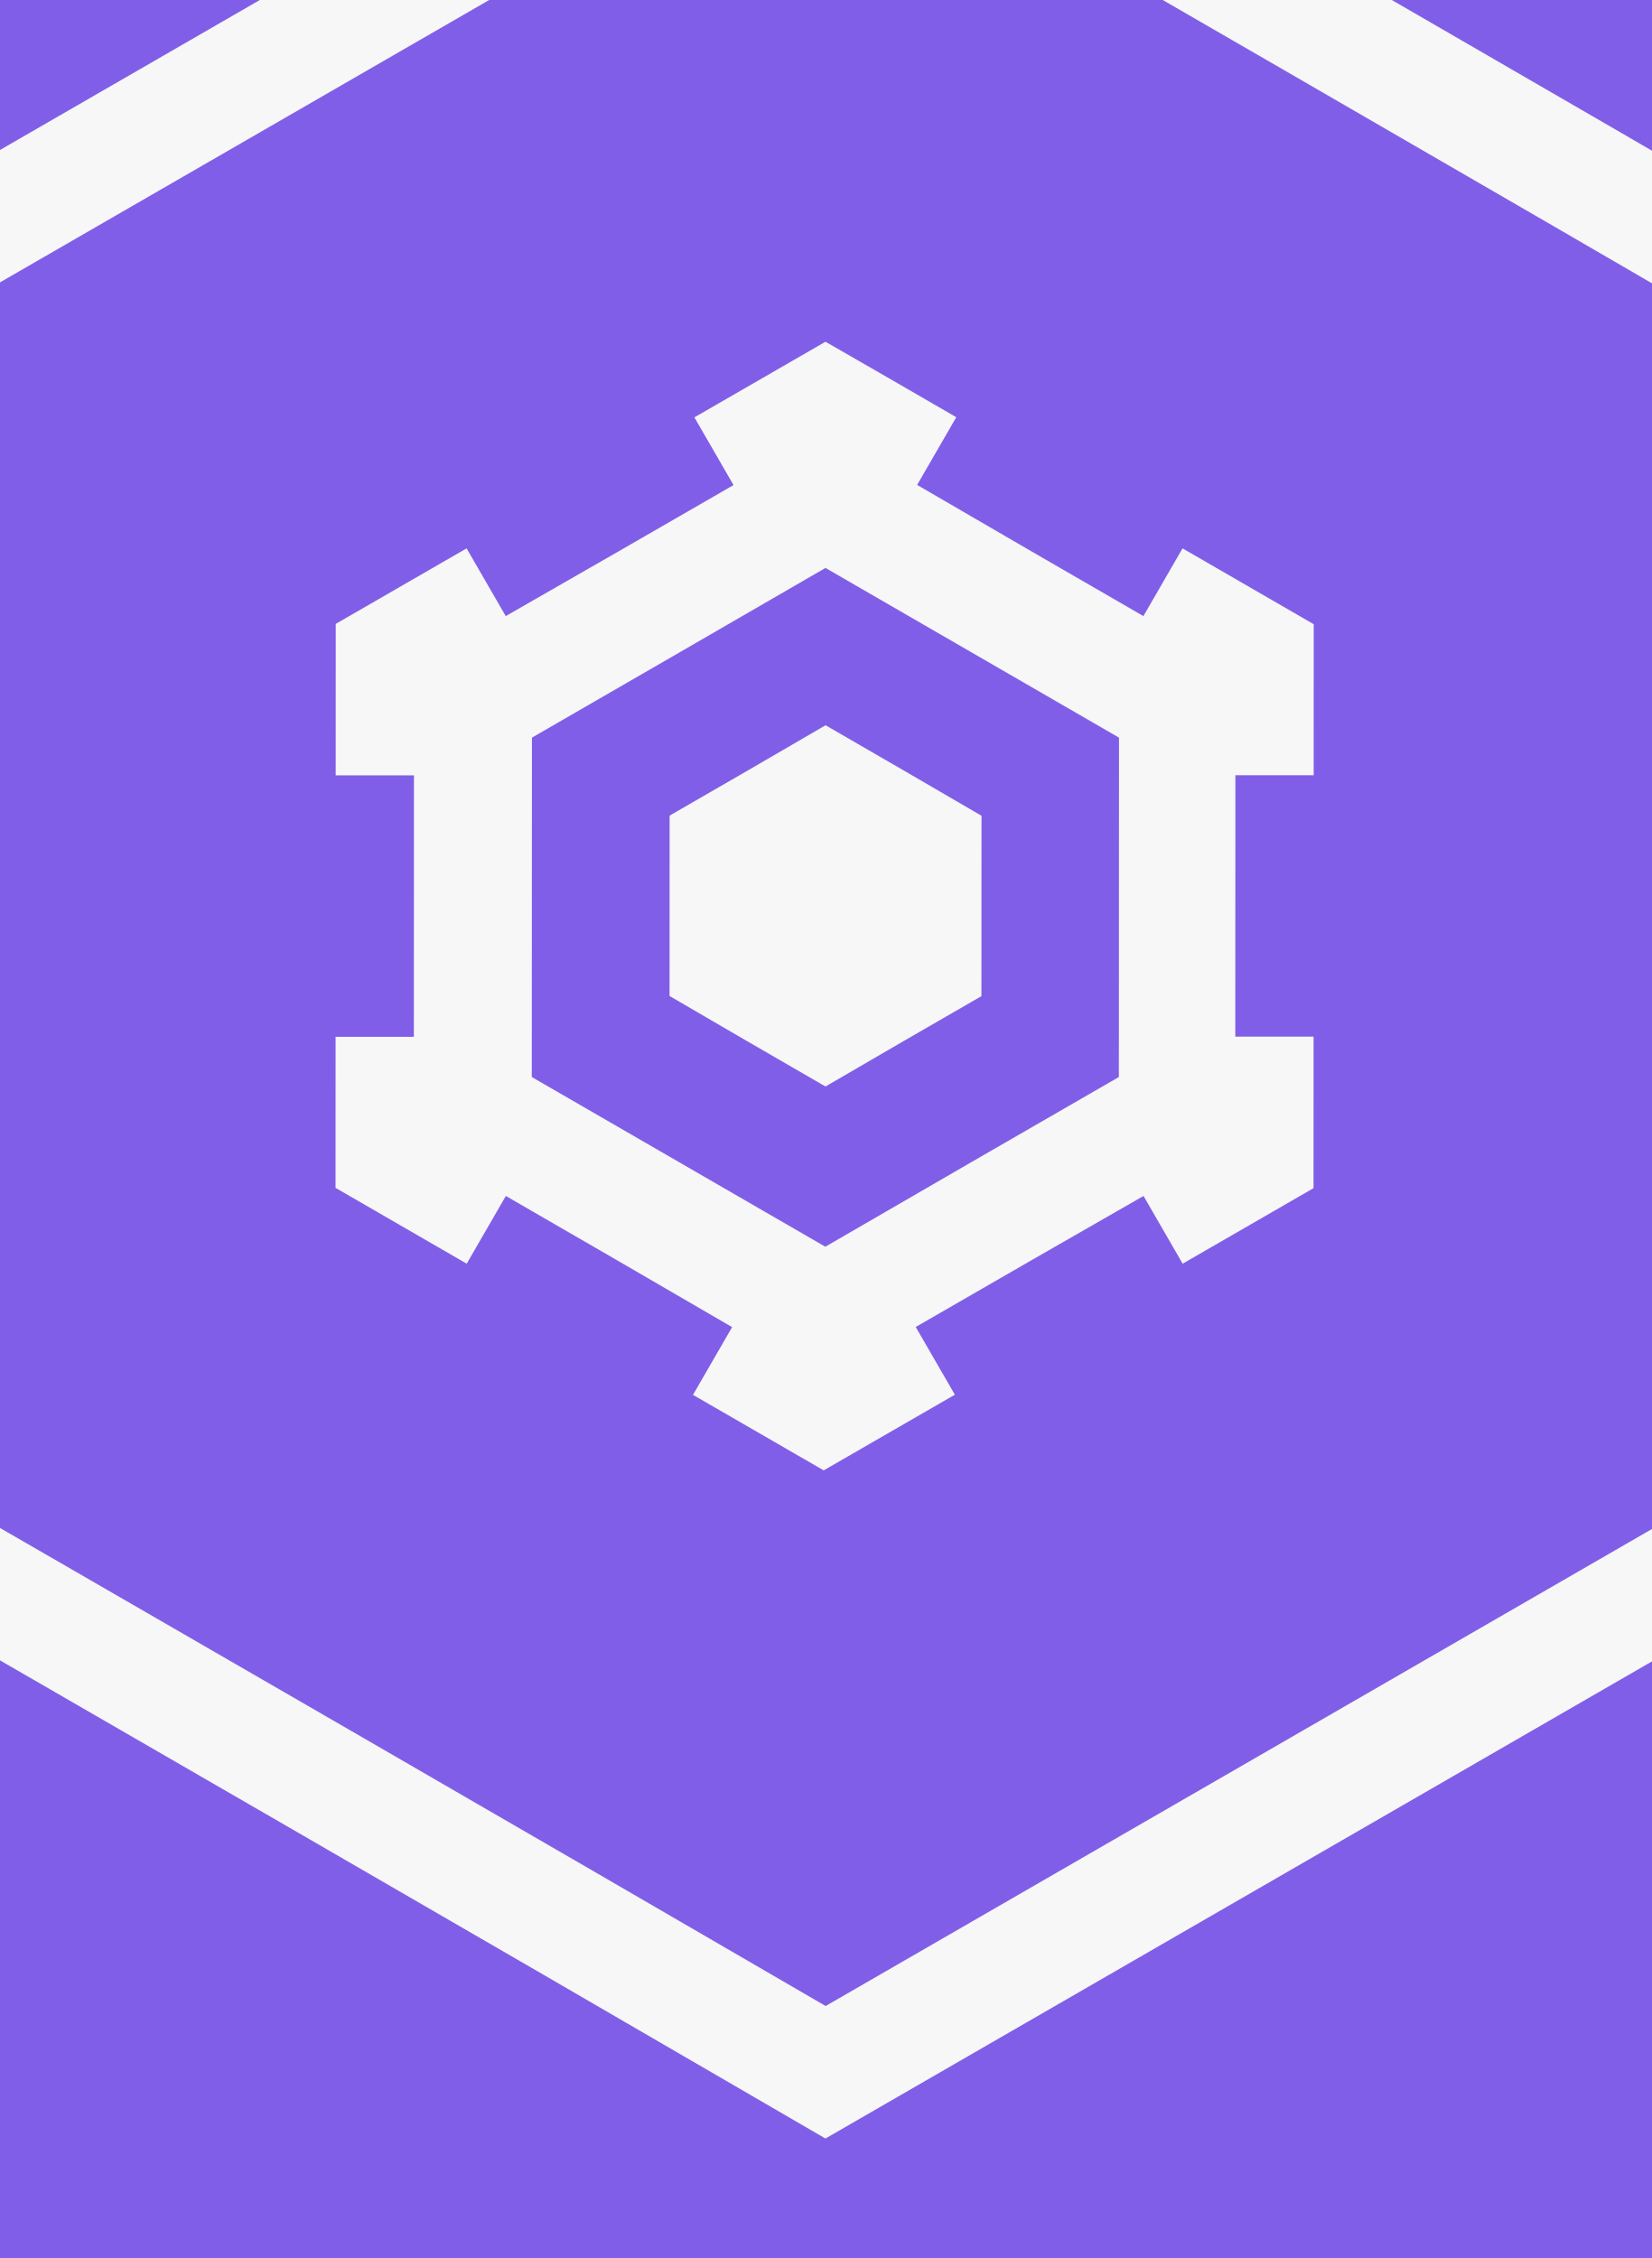
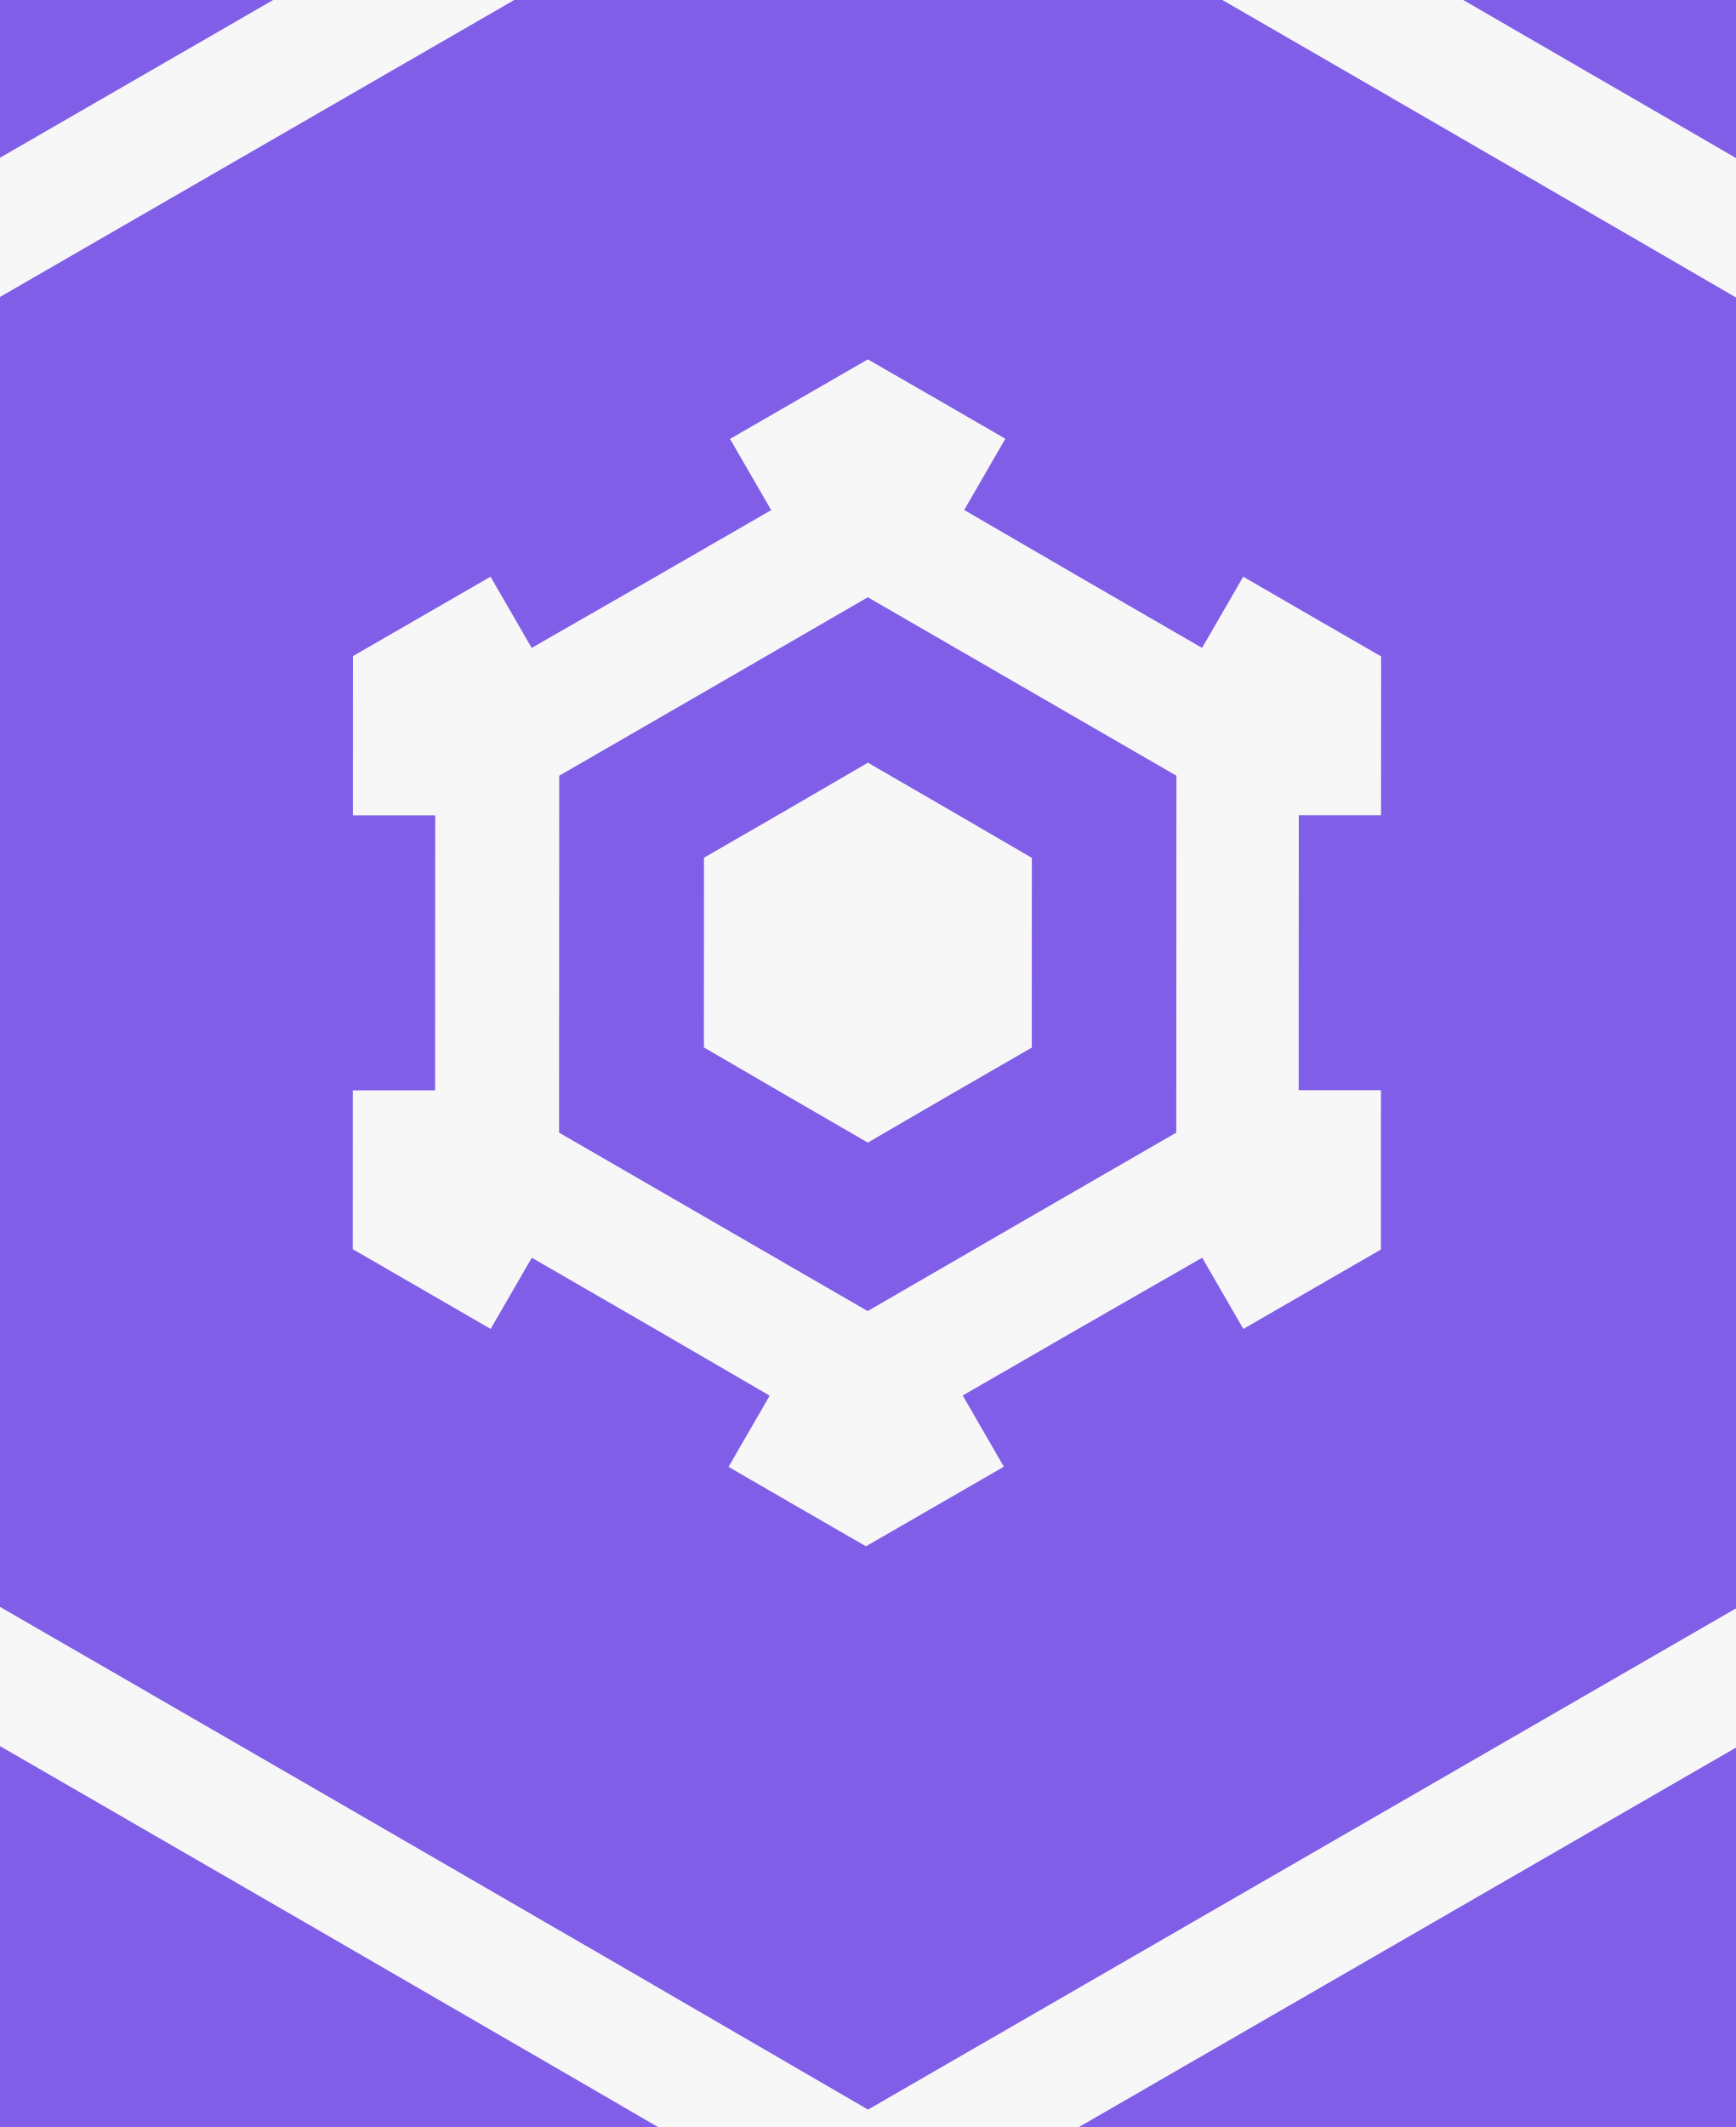
- <svg xmlns="http://www.w3.org/2000/svg" viewBox="0 367.5 1080 1477" height="100%" width="100%" version="1.1">
+ <svg xmlns="http://www.w3.org/2000/svg" viewBox="0 367.5 1080 1323" height="100%" width="100%" version="1.1">
  <defs />
  <g transform="translate(0,867.6378)">
    <path fill="#805ee7" d="m1230-1140v2460h-1380v-2460h1380z" />
  </g>
  <g transform="translate(0,840)">
    <path d="M1200,502c-220,127-440,254-660,381-220-128-440-255-660-382,0.103-254,0.206-508,0.308-763,220-127,440-254,660-381,220,127,440,254,660,382-0.103,254-0.206,508-0.308,762z" stroke="#f7f7f7" stroke-linecap="butt" stroke-miterlimit="4" stroke-width="75" fill="none" />
  </g>
  <path d="m540,591c-28.6,16.5-57.2,33-85.8,49.5,8.52,14.8,17,29.5,25.6,44.3-49.5,28.6-99,57.1-149,85.7-8.53-14.8-17.1-29.5-25.6-44.3-28.5,16.5-57.1,32.9-85.6,49.4-0.01,33-0.021,66.1-0.031,99.1h51.2c-0.021,57.2-0.042,114-0.062,171h-51.2c-0.01,32.9-0.021,65.9-0.031,98.8,28.6,16.5,57.2,33.1,85.8,49.6,8.53-14.8,17.1-29.5,25.6-44.3,49.5,28.6,99,57.2,148,85.8-8.52,14.8-17,29.5-25.6,44.3,28.5,16.5,57,33,85.5,49.4,28.6-16.5,57.2-33,85.8-49.5-8.52-14.8-17-29.5-25.6-44.3,49.5-28.6,99-57.1,149-85.7,8.53,14.8,17.1,29.5,25.6,44.3,28.5-16.5,57.1-32.9,85.6-49.4,0.01-33,0.021-66.1,0.031-99.1h-51.2c0.021-57.2,0.042-114,0.062-171h51.2c0.01-32.9,0.021-65.9,0.031-98.8-28.6-16.5-57.2-33-85.8-49.6-8.53,14.8-17.1,29.5-25.6,44.3-49.5-28.6-99-57.2-148-85.8,8.53-14.8,17.1-29.5,25.6-44.3-28.5-16.5-57-33-85.6-49.4zm-0.062,148c64,37,128,74,192,111-0.031,74-0.062,148-0.094,222-64.1,36.9-128,73.9-192,111-64-37-128-74-192-111,0.031-74,0.062-148,0.094-222,64.1-37,128-73.9,192-111z" fill="#f7f7f7" />
  <path fill="#f7f7f7" d="m438,901c34.2-19.7,68.3-39.4,102-59.1,34.1,19.7,68.3,39.5,102,59.2-0.016,39.4-0.032,78.9-0.048,118-34.2,19.7-68.3,39.4-102,59.1-34.1-19.7-68.3-39.5-102-59.2,0.016-39.4,0.032-78.9,0.048-118z" />
</svg>
